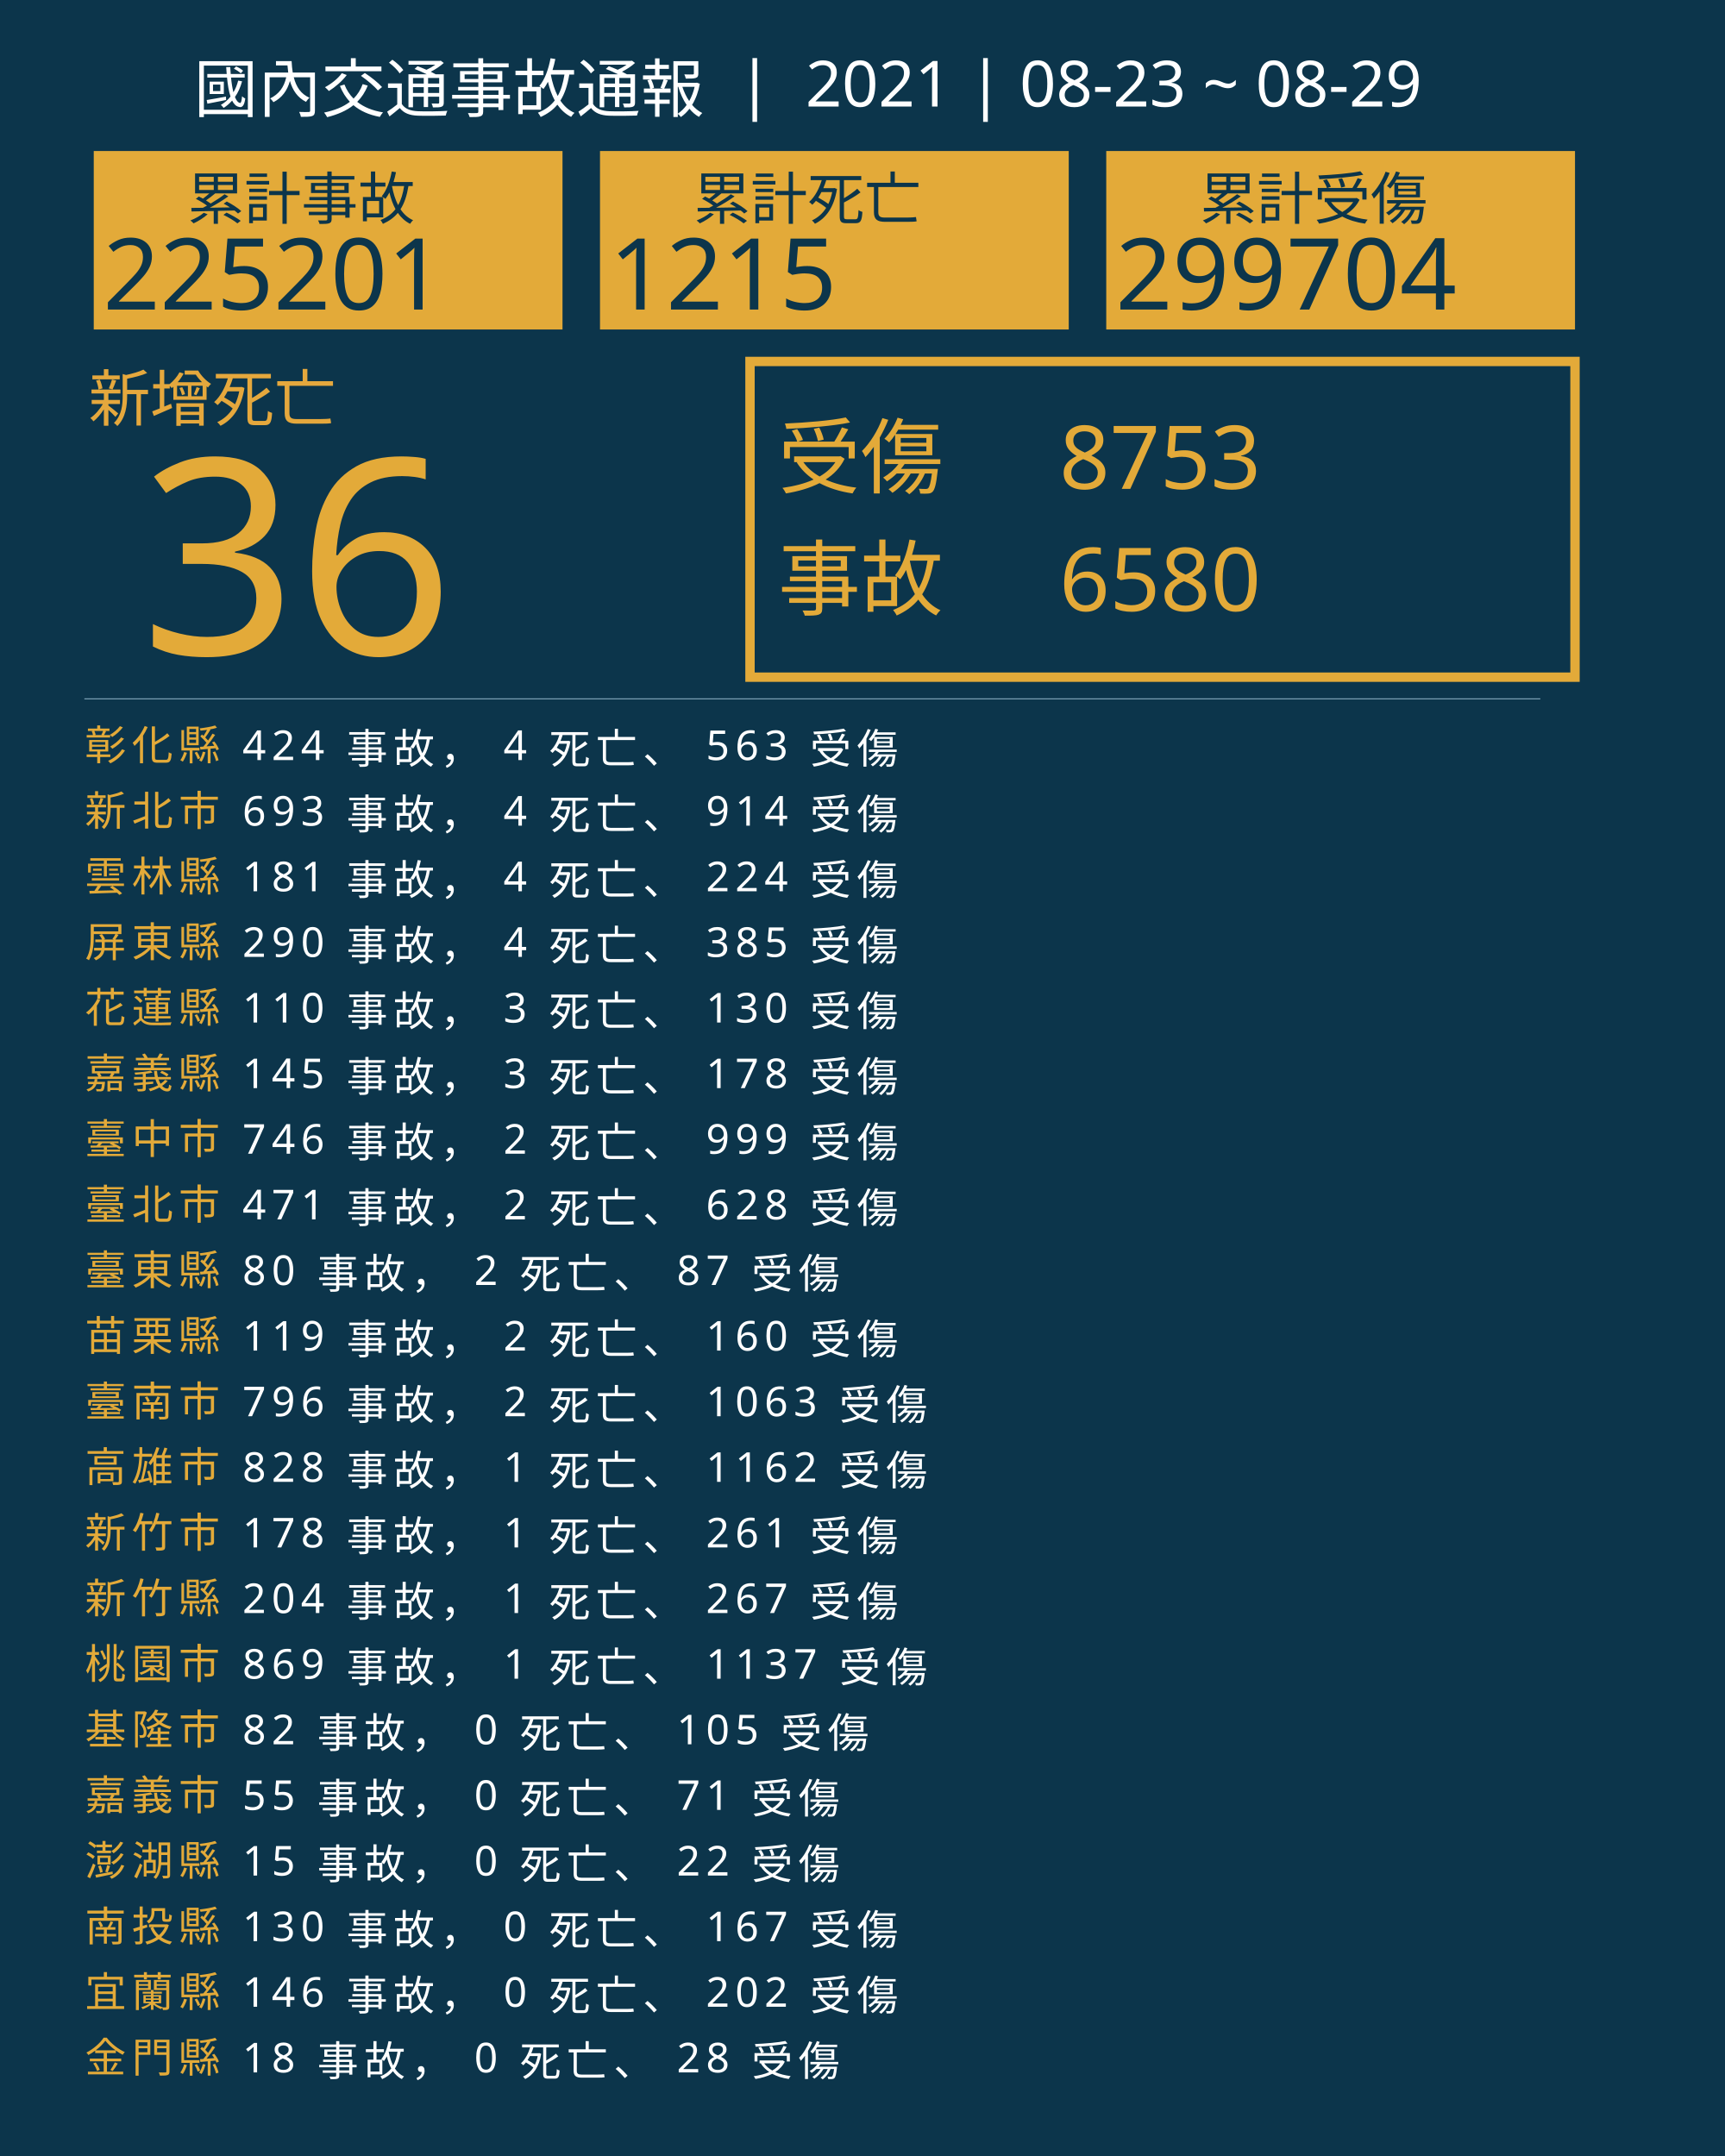
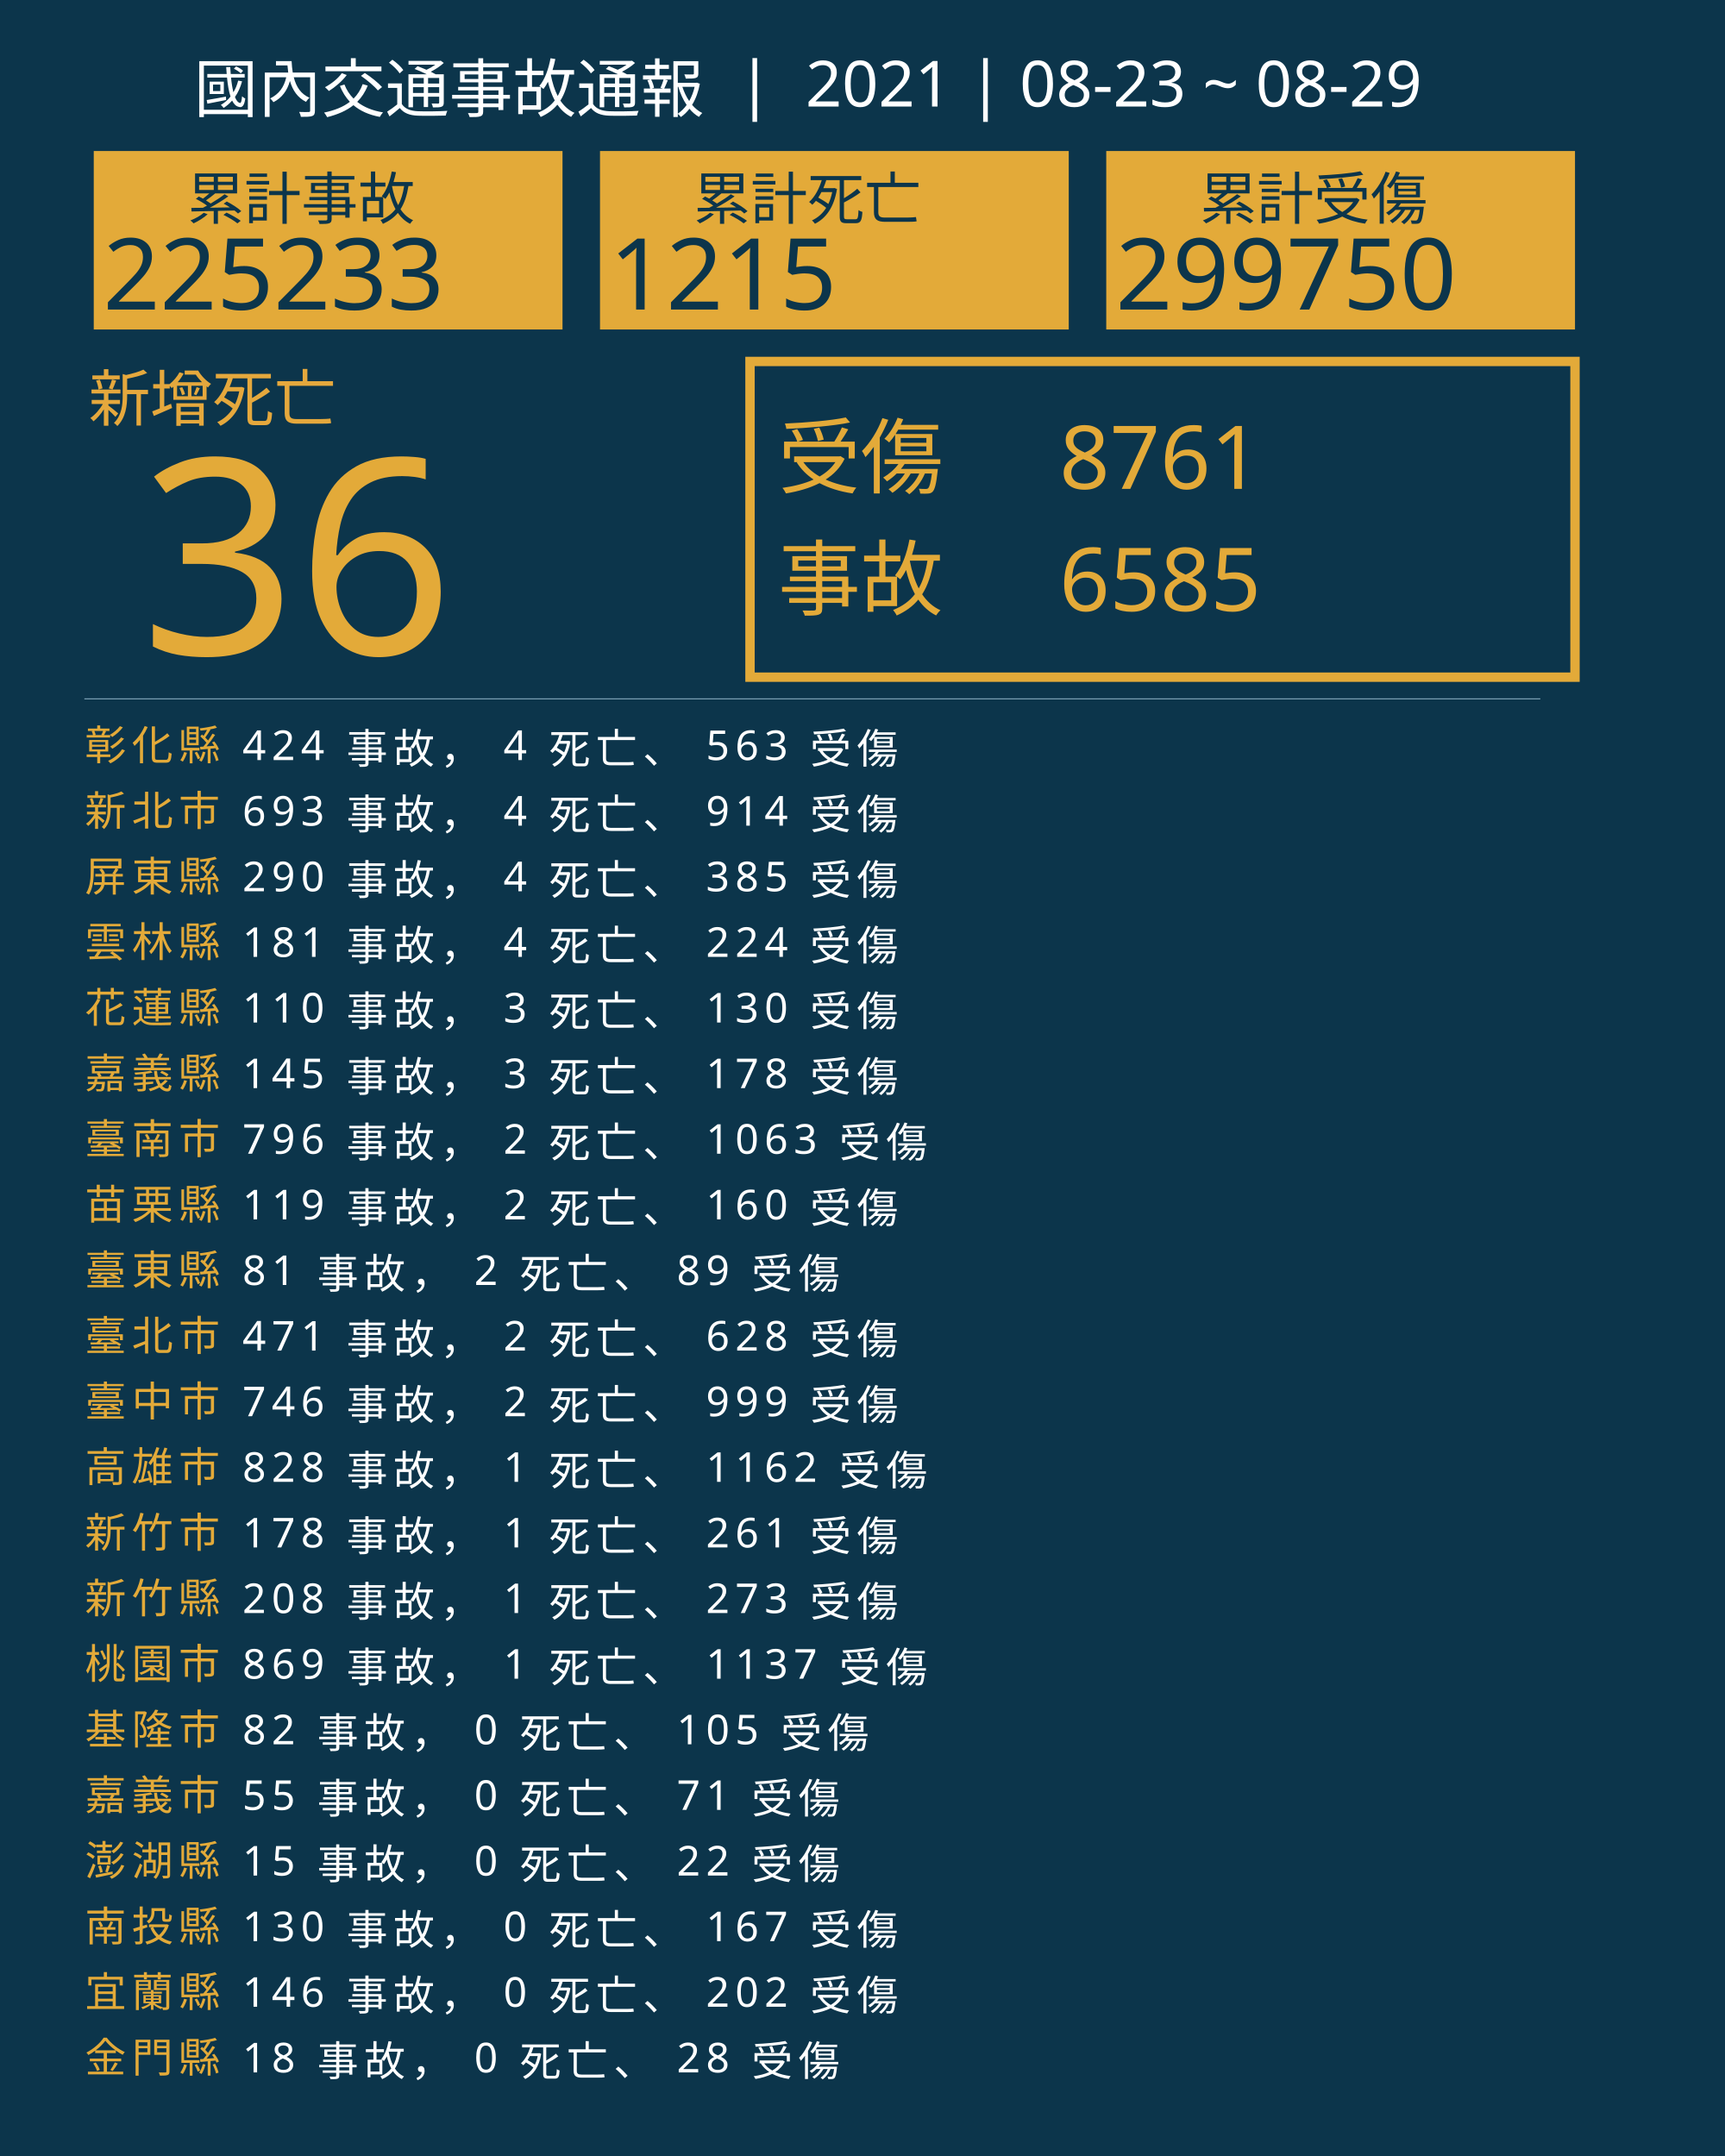
<svg xmlns="http://www.w3.org/2000/svg" version="1.1" id="圖層_1" x="0px" y="0px" viewBox="0 0 1840 2300" style="enable-background:new 0 0 1840 2300;" xml:space="preserve">
  <style type="text/css">
	.st0{fill:#0C354B;}
	.st1{fill:#E5A83D;}
	.st2{font-family:'NotoSansCJKtc-Bold-B5pc-H';}
	.st3{font-size:66px;}
	.st4{fill:#E3AA39;}
	.st5{font-family:'Arial-BoldMT';}
	.st6{font-size:291.776px;}
	.st7{fill:none;stroke:#E3AA39;stroke-miterlimit:10;stroke-width:10;}
	.st8{font-family:'NotoSansCJKtc-Light-B5pc-H';}
	.st9{font-size:88px;}
	.st10{font-family:'NotoSansCJKtc-Medium-B5pc-H';}
	.st11{font-size:94px;}
	.st12{fill:none;stroke:#8AAFC1;stroke-miterlimit:10;}
	.st13{font-size:60.649px;}
	.st14{font-size:106px;}
	.st15{fill:none;}
	.st16{font-size:44px;}
	.st17{letter-spacing:6;}
	.st18{fill:#FFFFFF;}
	.st19{letter-spacing:1;}
	.st20{font-size:68px;}
</style>
  <rect class="st0" width="1840" height="2300" />
  <text transform="matrix(1 0 0 1 94.5001 449.017)" class="st1 st2 st3">新增死亡</text>
  <g>
    <text transform="matrix(1 0 0 1 150 698.1412)" class="st4 st5 st6">36</text>
  </g>
  <g>
    <rect x="800" y="385.6" class="st7" width="880" height="336.8" />
    <g>
      <text transform="matrix(1 0 0 1 830 519.593)" class="st4 st8 st9">受傷</text>
-       <text transform="matrix(1 0 0 1 1130 521.5084)" class="st4 st10 st11">8753</text>
-       <text transform="matrix(1 0 0 1 1130 651.7274)" class="st4 st10 st11">6580</text>
+       <text transform="matrix(1 0 0 1 1130 521.5084)" class="st4 st10 st11">8761</text>
+       <text transform="matrix(1 0 0 1 1130 651.7274)" class="st4 st10 st11">6585</text>
      <text transform="matrix(1 0 0 1 830 649.4965)" class="st4 st8 st9">事故</text>
    </g>
  </g>
  <line class="st12" x1="90" y1="745.5" x2="1643" y2="745.5" />
  <g>
    <g>
      <rect x="100" y="161.1" class="st4" width="500" height="190.4" />
      <g>
        <text transform="matrix(1 0 0 1 200 233.9079)" class="st0 st10 st13">累計事故</text>
        <g>
-           <text transform="matrix(1 0 0 1 110 330.2121)" class="st0 st5 st14">225201</text>
+           <text transform="matrix(1 0 0 1 110 330.2121)" class="st0 st5 st14">225233</text>
        </g>
      </g>
    </g>
    <g>
      <rect x="640" y="161.1" class="st4" width="500" height="190.4" />
      <g>
        <text transform="matrix(1 0 0 1 740 233.908)" class="st0 st10 st13">累計死亡</text>
        <g>
          <text transform="matrix(1 0 0 1 650 330.2122)" class="st0 st5 st14">1215</text>
        </g>
      </g>
    </g>
    <g>
      <rect x="1180" y="161.1" class="st4" width="500" height="190.4" />
      <g>
        <text transform="matrix(1 0 0 1 1280 233.908)" class="st0 st10 st13">累計受傷</text>
        <g>
-           <text transform="matrix(1 0 0 1 1190 330.2122)" class="st0 st5 st14">299704</text>
+           <text transform="matrix(1 0 0 1 1190 330.2122)" class="st0 st5 st14">299750</text>
        </g>
      </g>
    </g>
  </g>
  <rect x="90.6" y="772.1" class="st15" width="1141.8" height="314.8" />
  <text transform="matrix(1 0 0 1 90.5591 810.7965)">
    <tspan x="0" y="0" class="st4 st10 st16 st17">彰化縣</tspan>
    <tspan x="150.6" y="0" class="st18 st10 st16 st17"> 424 事故， 4 死亡、 563 受傷</tspan>
    <tspan x="0" y="70" class="st4 st10 st16 st17">新北市</tspan>
    <tspan x="150.6" y="70" class="st18 st10 st16 st17"> 693 事故， 4 死亡、 914 受傷</tspan>
-     <tspan x="0" y="140" class="st4 st10 st16 st17">雲林縣</tspan>
-     <tspan x="150.6" y="140" class="st18 st10 st16 st17"> 181 事故， 4 死亡、 224 受傷</tspan>
-     <tspan x="0" y="210" class="st4 st10 st16 st17">屏東縣</tspan>
-     <tspan x="150.6" y="210" class="st18 st10 st16 st17"> 290 事故， 4 死亡、 385 受傷</tspan>
+     <tspan x="0" y="140" class="st4 st10 st16 st17">屏東縣</tspan>
+     <tspan x="150.6" y="140" class="st18 st10 st16 st17"> 290 事故， 4 死亡、 385 受傷</tspan>
+     <tspan x="0" y="210" class="st4 st10 st16 st17">雲林縣</tspan>
+     <tspan x="150.6" y="210" class="st18 st10 st16 st17"> 181 事故， 4 死亡、 224 受傷</tspan>
    <tspan x="0" y="280" class="st4 st10 st16 st17">花蓮縣</tspan>
    <tspan x="150.6" y="280" class="st18 st10 st16 st17"> 110 事故， 3 死亡、 130 受傷</tspan>
    <tspan x="0" y="350" class="st4 st10 st16 st17">嘉義縣</tspan>
    <tspan x="150.6" y="350" class="st18 st10 st16 st17"> 145 事故， 3 死亡、 178 受傷</tspan>
-     <tspan x="0" y="420" class="st4 st10 st16 st17">臺中市</tspan>
-     <tspan x="150.6" y="420" class="st18 st10 st16 st17"> 746 事故， 2 死亡、 999 受傷</tspan>
-     <tspan x="0" y="490" class="st4 st10 st16 st17">臺北市</tspan>
-     <tspan x="150.6" y="490" class="st18 st10 st16 st17"> 471 事故， 2 死亡、 628 受傷</tspan>
+     <tspan x="0" y="420" class="st4 st10 st16 st17">臺南市</tspan>
+     <tspan x="150.6" y="420" class="st18 st10 st16 st17"> 796 事故， 2 死亡、 1063 受傷</tspan>
+     <tspan x="0" y="490" class="st4 st10 st16 st17">苗栗縣</tspan>
+     <tspan x="150.6" y="490" class="st18 st10 st16 st17"> 119 事故， 2 死亡、 160 受傷</tspan>
    <tspan x="0" y="560" class="st4 st10 st16 st17">臺東縣</tspan>
-     <tspan x="150.6" y="560" class="st18 st10 st16 st17"> 80 事故， 2 死亡、 87 受傷</tspan>
-     <tspan x="0" y="630" class="st4 st10 st16 st17">苗栗縣</tspan>
-     <tspan x="150.6" y="630" class="st18 st10 st16 st17"> 119 事故， 2 死亡、 160 受傷</tspan>
-     <tspan x="0" y="700" class="st4 st10 st16 st17">臺南市</tspan>
-     <tspan x="150.6" y="700" class="st18 st10 st16 st17"> 796 事故， 2 死亡、 1063 受傷</tspan>
+     <tspan x="150.6" y="560" class="st18 st10 st16 st17"> 81 事故， 2 死亡、 89 受傷</tspan>
+     <tspan x="0" y="630" class="st4 st10 st16 st17">臺北市</tspan>
+     <tspan x="150.6" y="630" class="st18 st10 st16 st17"> 471 事故， 2 死亡、 628 受傷</tspan>
+     <tspan x="0" y="700" class="st4 st10 st16 st17">臺中市</tspan>
+     <tspan x="150.6" y="700" class="st18 st10 st16 st17"> 746 事故， 2 死亡、 999 受傷</tspan>
    <tspan x="0" y="770" class="st4 st10 st16 st17">高雄市</tspan>
    <tspan x="150.6" y="770" class="st18 st10 st16 st17"> 828 事故， 1 死亡、 1162 受傷</tspan>
    <tspan x="0" y="840" class="st4 st10 st16 st17">新竹市</tspan>
    <tspan x="150.6" y="840" class="st18 st10 st16 st17"> 178 事故， 1 死亡、 261 受傷</tspan>
    <tspan x="0" y="910" class="st4 st10 st16 st17">新竹縣</tspan>
-     <tspan x="150.6" y="910" class="st18 st10 st16 st17"> 204 事故， 1 死亡、 267 受傷</tspan>
+     <tspan x="150.6" y="910" class="st18 st10 st16 st17"> 208 事故， 1 死亡、 273 受傷</tspan>
    <tspan x="0" y="980" class="st4 st10 st16 st17">桃園市</tspan>
    <tspan x="150.6" y="980" class="st18 st10 st16 st17"> 869 事故， 1 死亡、 1137 受傷</tspan>
    <tspan x="0" y="1050" class="st4 st10 st16 st17">基隆市</tspan>
    <tspan x="150.6" y="1050" class="st18 st10 st16 st17"> 82 事故， 0 死亡、 105 受傷</tspan>
    <tspan x="0" y="1120" class="st4 st10 st16 st17">嘉義市</tspan>
    <tspan x="150.6" y="1120" class="st18 st10 st16 st17"> 55 事故， 0 死亡、 71 受傷</tspan>
    <tspan x="0" y="1190" class="st4 st10 st16 st17">澎湖縣</tspan>
    <tspan x="150.6" y="1190" class="st18 st10 st16 st17"> 15 事故， 0 死亡、 22 受傷</tspan>
    <tspan x="0" y="1260" class="st4 st10 st16 st17">南投縣</tspan>
    <tspan x="150.6" y="1260" class="st18 st10 st16 st17"> 130 事故， 0 死亡、 167 受傷</tspan>
    <tspan x="0" y="1330" class="st4 st10 st16 st17">宜蘭縣</tspan>
    <tspan x="150.6" y="1330" class="st18 st10 st16 st17"> 146 事故， 0 死亡、 202 受傷</tspan>
    <tspan x="0" y="1400" class="st4 st10 st16 st17">金門縣</tspan>
    <tspan x="150.6" y="1400" class="st18 st10 st16 st17"> 18 事故， 0 死亡、 28 受傷</tspan>
  </text>
  <text transform="matrix(1 0 0 1 207 119.2712)" class="st18 st8 st20">國內交通事故通報  |  2021 | 08-23 ~ 08-29</text>
</svg>
